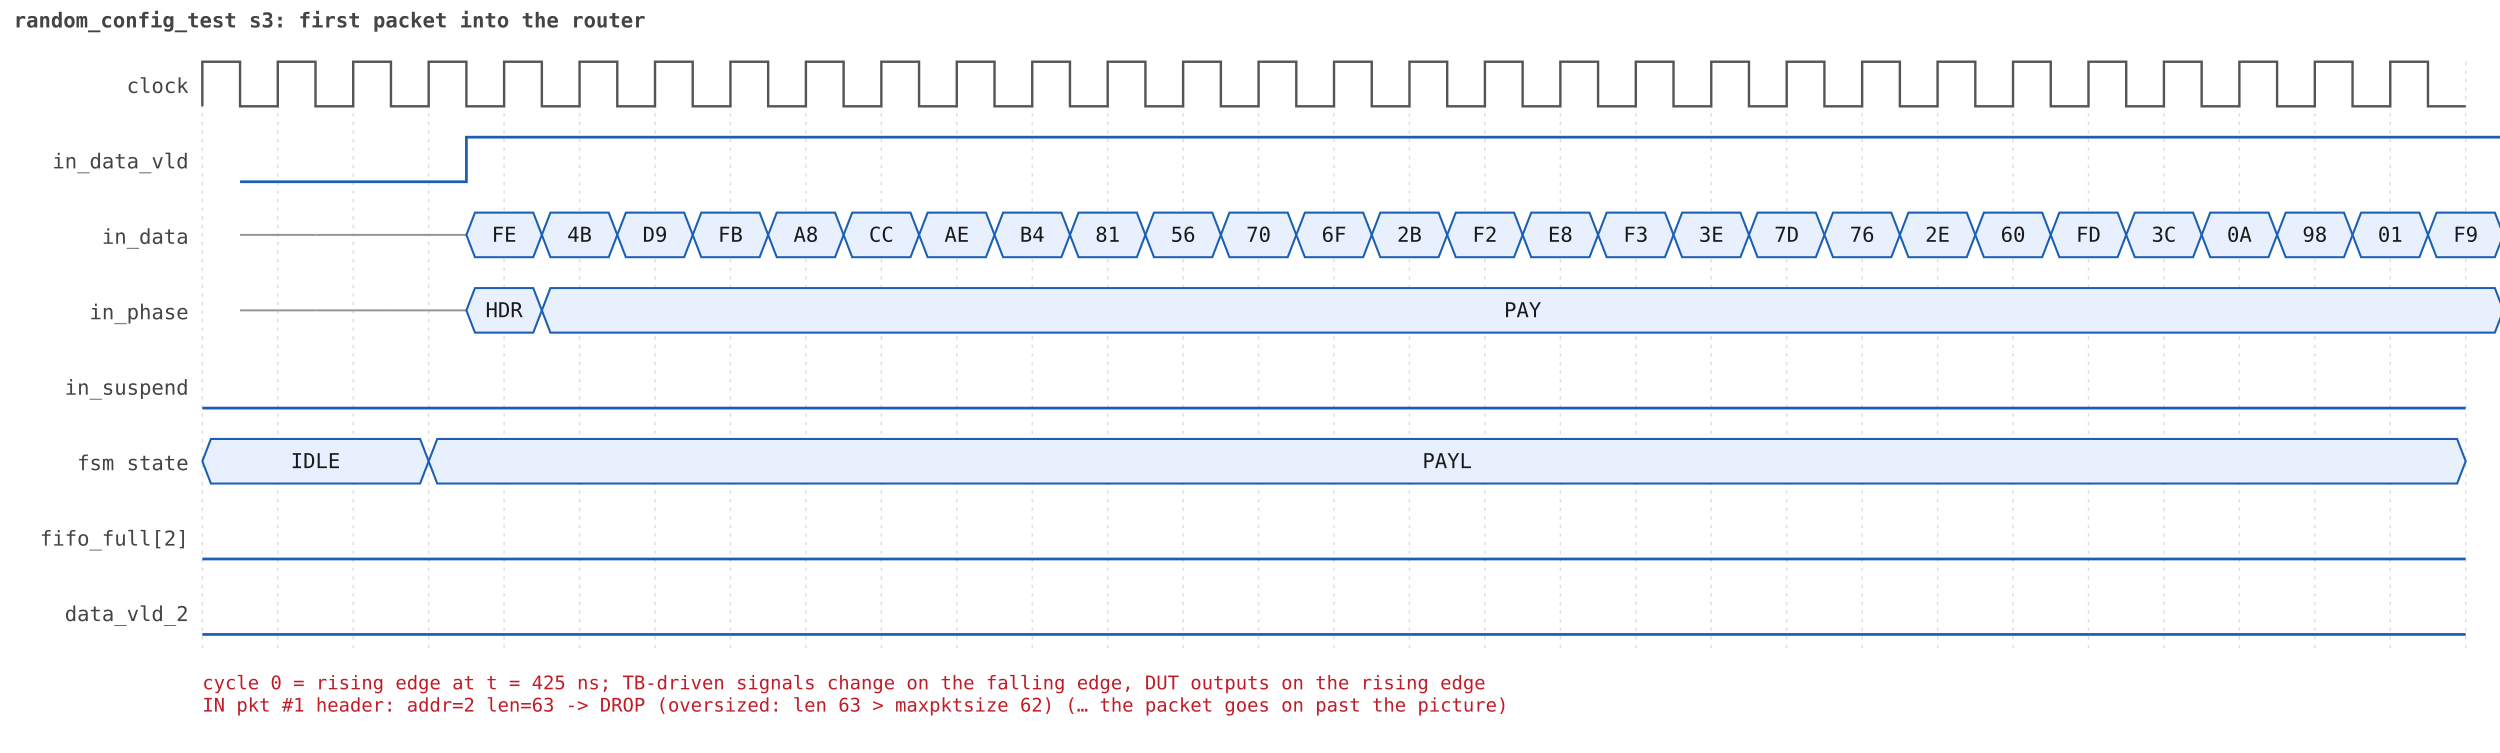
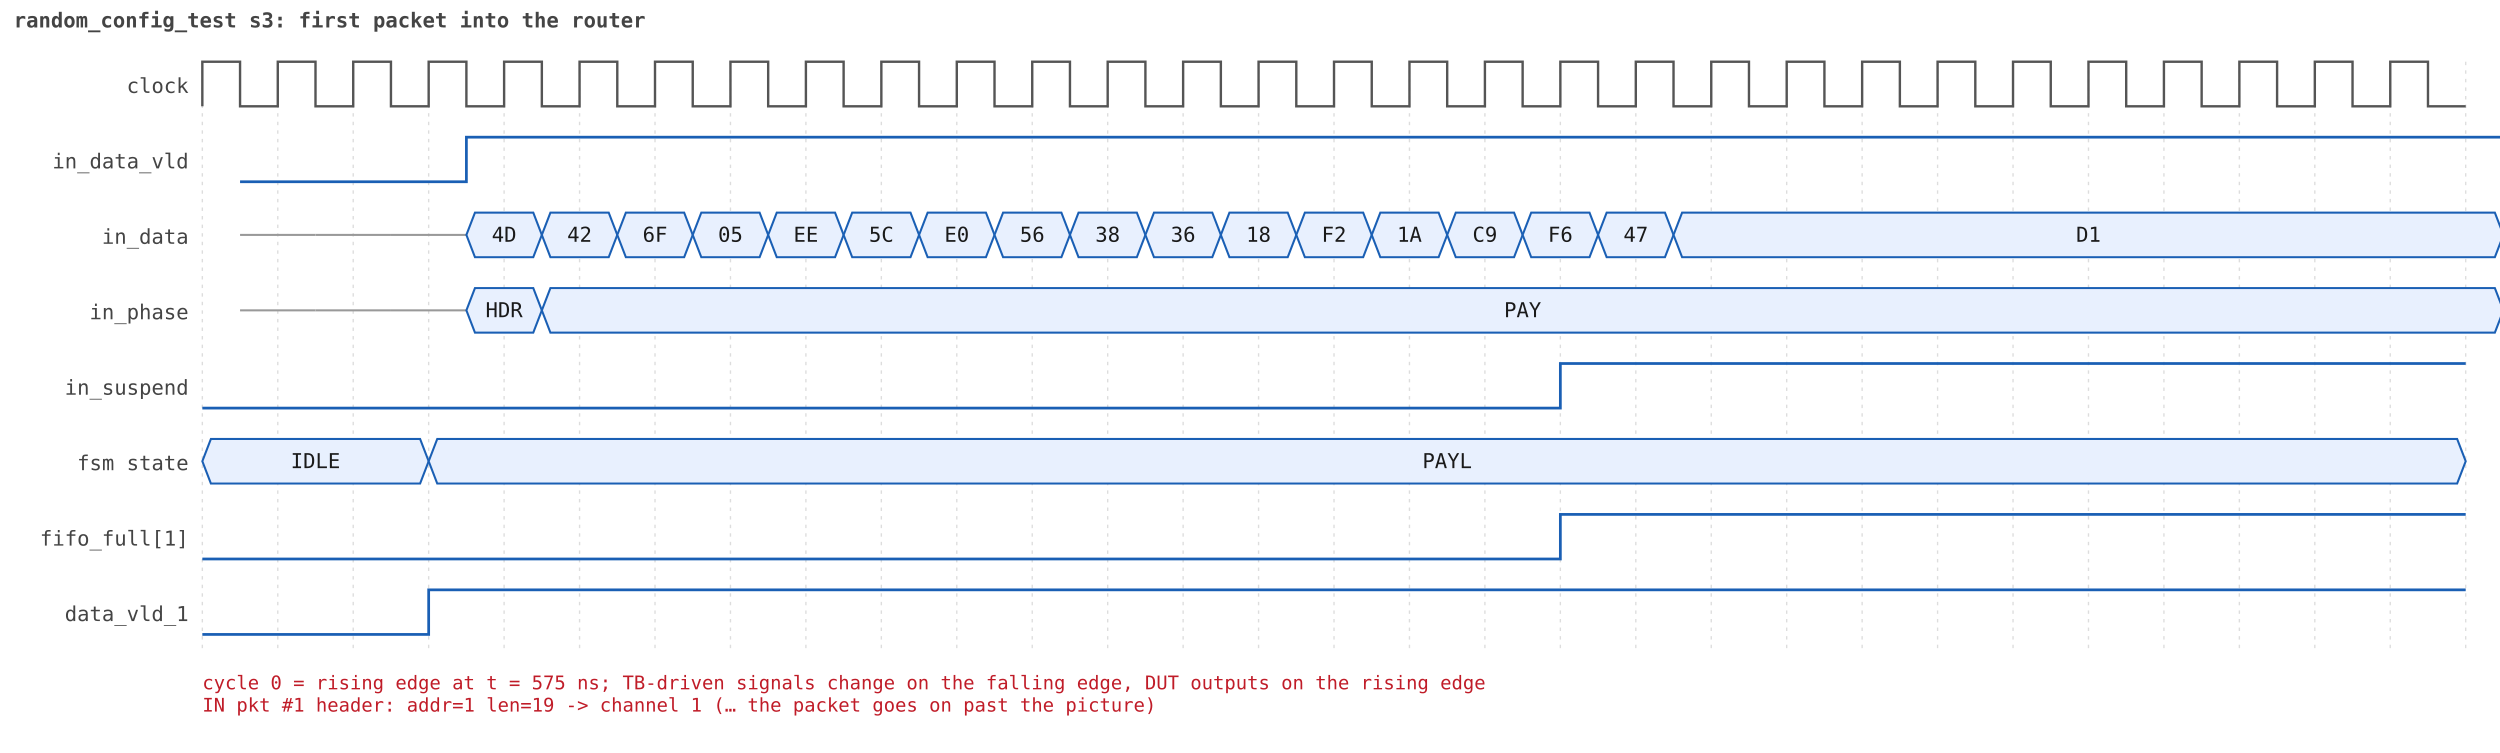
<svg xmlns="http://www.w3.org/2000/svg" width="1458" height="439" viewBox="0 0 1458 439" font-family="monospace" font-size="12">
  <style>.lbl{fill:#444}.sig{fill:none;stroke:#1a5fb4;stroke-width:1.6}.clk{fill:none;stroke:#555;stroke-width:1.4}.bus{fill:#e8f0fe;stroke:#1a5fb4;stroke-width:1.2}.idle{stroke:#999;stroke-width:1.2;stroke-dasharray:0}.z{stroke:#999;stroke-dasharray:3 3}.txt{fill:#1a1a1a;text-anchor:middle}.grid{stroke:#ddd;stroke-width:0.8;stroke-dasharray:2 3}.note{fill:#c01c28;font-size:11px}@media (prefers-color-scheme: dark){.lbl{fill:#ccc}.clk{stroke:#aaa}.txt{fill:#eee}.bus{fill:#1e2a44}.grid{stroke:#444}}</style>
  <text class="lbl" x="8" y="16" font-weight="bold">random_config_test s3: first packet into the router</text>
  <line class="grid" x1="118" y1="36" x2="118" y2="378" />
  <line class="grid" x1="162" y1="36" x2="162" y2="378" />
  <line class="grid" x1="206" y1="36" x2="206" y2="378" />
  <line class="grid" x1="250" y1="36" x2="250" y2="378" />
  <line class="grid" x1="294" y1="36" x2="294" y2="378" />
  <line class="grid" x1="338" y1="36" x2="338" y2="378" />
  <line class="grid" x1="382" y1="36" x2="382" y2="378" />
  <line class="grid" x1="426" y1="36" x2="426" y2="378" />
  <line class="grid" x1="470" y1="36" x2="470" y2="378" />
  <line class="grid" x1="514" y1="36" x2="514" y2="378" />
  <line class="grid" x1="558" y1="36" x2="558" y2="378" />
  <line class="grid" x1="602" y1="36" x2="602" y2="378" />
  <line class="grid" x1="646" y1="36" x2="646" y2="378" />
  <line class="grid" x1="690" y1="36" x2="690" y2="378" />
  <line class="grid" x1="734" y1="36" x2="734" y2="378" />
  <line class="grid" x1="778" y1="36" x2="778" y2="378" />
  <line class="grid" x1="822" y1="36" x2="822" y2="378" />
  <line class="grid" x1="866" y1="36" x2="866" y2="378" />
  <line class="grid" x1="910" y1="36" x2="910" y2="378" />
  <line class="grid" x1="954" y1="36" x2="954" y2="378" />
  <line class="grid" x1="998" y1="36" x2="998" y2="378" />
  <line class="grid" x1="1042" y1="36" x2="1042" y2="378" />
  <line class="grid" x1="1086" y1="36" x2="1086" y2="378" />
  <line class="grid" x1="1130" y1="36" x2="1130" y2="378" />
  <line class="grid" x1="1174" y1="36" x2="1174" y2="378" />
  <line class="grid" x1="1218" y1="36" x2="1218" y2="378" />
  <line class="grid" x1="1262" y1="36" x2="1262" y2="378" />
  <line class="grid" x1="1306" y1="36" x2="1306" y2="378" />
  <line class="grid" x1="1350" y1="36" x2="1350" y2="378" />
  <line class="grid" x1="1394" y1="36" x2="1394" y2="378" />
  <line class="grid" x1="1438" y1="36" x2="1438" y2="378" />
  <text class="lbl" x="110" y="54.2" text-anchor="end">clock</text>
  <path class="clk" d="M118,62 L118,36 L140.0,36 L140.0,62 L162,62 L162,62 L162,36 L184.0,36 L184.0,62 L206,62 L206,62 L206,36 L228.0,36 L228.0,62 L250,62 L250,62 L250,36 L272.0,36 L272.0,62 L294,62 L294,62 L294,36 L316.0,36 L316.0,62 L338,62 L338,62 L338,36 L360.0,36 L360.0,62 L382,62 L382,62 L382,36 L404.0,36 L404.0,62 L426,62 L426,62 L426,36 L448.0,36 L448.0,62 L470,62 L470,62 L470,36 L492.0,36 L492.0,62 L514,62 L514,62 L514,36 L536.0,36 L536.0,62 L558,62 L558,62 L558,36 L580.0,36 L580.0,62 L602,62 L602,62 L602,36 L624.0,36 L624.0,62 L646,62 L646,62 L646,36 L668.0,36 L668.0,62 L690,62 L690,62 L690,36 L712.0,36 L712.0,62 L734,62 L734,62 L734,36 L756.0,36 L756.0,62 L778,62 L778,62 L778,36 L800.0,36 L800.0,62 L822,62 L822,62 L822,36 L844.0,36 L844.0,62 L866,62 L866,62 L866,36 L888.0,36 L888.0,62 L910,62 L910,62 L910,36 L932.0,36 L932.0,62 L954,62 L954,62 L954,36 L976.0,36 L976.0,62 L998,62 L998,62 L998,36 L1020.0,36 L1020.0,62 L1042,62 L1042,62 L1042,36 L1064.0,36 L1064.0,62 L1086,62 L1086,62 L1086,36 L1108.0,36 L1108.0,62 L1130,62 L1130,62 L1130,36 L1152.0,36 L1152.0,62 L1174,62 L1174,62 L1174,36 L1196.0,36 L1196.0,62 L1218,62 L1218,62 L1218,36 L1240.0,36 L1240.0,62 L1262,62 L1262,62 L1262,36 L1284.0,36 L1284.0,62 L1306,62 L1306,62 L1306,36 L1328.0,36 L1328.0,62 L1350,62 L1350,62 L1350,36 L1372.0,36 L1372.0,62 L1394,62 L1394,62 L1394,36 L1416.0,36 L1416.0,62 L1438,62" />
  <text class="lbl" x="110" y="98.2" text-anchor="end">in_data_vld</text>
  <path class="sig" d="M140.0,106 L184.0,106 L184.0,106 L228.0,106 L228.0,106 L272.0,106 L272.0,106 L272.0,80 L316.0,80 L316.0,80 L360.0,80 L360.0,80 L404.0,80 L404.0,80 L448.0,80 L448.0,80 L492.0,80 L492.0,80 L536.0,80 L536.0,80 L580.0,80 L580.0,80 L624.0,80 L624.0,80 L668.0,80 L668.0,80 L712.0,80 L712.0,80 L756.0,80 L756.0,80 L800.0,80 L800.0,80 L844.0,80 L844.0,80 L888.0,80 L888.0,80 L932.0,80 L932.0,80 L976.0,80 L976.0,80 L1020.0,80 L1020.0,80 L1064.0,80 L1064.0,80 L1108.0,80 L1108.0,80 L1152.0,80 L1152.0,80 L1196.0,80 L1196.0,80 L1240.0,80 L1240.0,80 L1284.0,80 L1284.0,80 L1328.0,80 L1328.0,80 L1372.0,80 L1372.0,80 L1416.0,80 L1416.0,80 L1460.0,80" />
  <text class="lbl" x="110" y="142.2" text-anchor="end">in_data</text>
  <line class="idle" x1="140.0" y1="137.0" x2="184.0" y2="137.0" />
  <line class="idle" x1="184.0" y1="137.0" x2="228.0" y2="137.0" />
  <line class="idle" x1="228.0" y1="137.0" x2="272.0" y2="137.0" />
  <path class="bus" d="M272.0,137.0 L277.0,124 L311.0,124 L316.0,137.0 L311.0,150 L277.0,150 Z" />
-   <text class="txt" x="294.0" y="141.0">FE</text>
+   <text class="txt" x="294.0" y="141.0">4D</text>
  <path class="bus" d="M316.0,137.0 L321.0,124 L355.0,124 L360.0,137.0 L355.0,150 L321.0,150 Z" />
-   <text class="txt" x="338.0" y="141.0">4B</text>
+   <text class="txt" x="338.0" y="141.0">42</text>
  <path class="bus" d="M360.0,137.0 L365.0,124 L399.0,124 L404.0,137.0 L399.0,150 L365.0,150 Z" />
-   <text class="txt" x="382.0" y="141.0">D9</text>
+   <text class="txt" x="382.0" y="141.0">6F</text>
  <path class="bus" d="M404.0,137.0 L409.0,124 L443.0,124 L448.0,137.0 L443.0,150 L409.0,150 Z" />
-   <text class="txt" x="426.0" y="141.0">FB</text>
+   <text class="txt" x="426.0" y="141.0">05</text>
  <path class="bus" d="M448.0,137.0 L453.0,124 L487.0,124 L492.0,137.0 L487.0,150 L453.0,150 Z" />
-   <text class="txt" x="470.0" y="141.0">A8</text>
+   <text class="txt" x="470.0" y="141.0">EE</text>
  <path class="bus" d="M492.0,137.0 L497.0,124 L531.0,124 L536.0,137.0 L531.0,150 L497.0,150 Z" />
-   <text class="txt" x="514.0" y="141.0">CC</text>
+   <text class="txt" x="514.0" y="141.0">5C</text>
  <path class="bus" d="M536.0,137.0 L541.0,124 L575.0,124 L580.0,137.0 L575.0,150 L541.0,150 Z" />
-   <text class="txt" x="558.0" y="141.0">AE</text>
+   <text class="txt" x="558.0" y="141.0">E0</text>
  <path class="bus" d="M580.0,137.0 L585.0,124 L619.0,124 L624.0,137.0 L619.0,150 L585.0,150 Z" />
-   <text class="txt" x="602.0" y="141.0">B4</text>
+   <text class="txt" x="602.0" y="141.0">56</text>
  <path class="bus" d="M624.0,137.0 L629.0,124 L663.0,124 L668.0,137.0 L663.0,150 L629.0,150 Z" />
-   <text class="txt" x="646.0" y="141.0">81</text>
+   <text class="txt" x="646.0" y="141.0">38</text>
  <path class="bus" d="M668.0,137.0 L673.0,124 L707.0,124 L712.0,137.0 L707.0,150 L673.0,150 Z" />
-   <text class="txt" x="690.0" y="141.0">56</text>
+   <text class="txt" x="690.0" y="141.0">36</text>
  <path class="bus" d="M712.0,137.0 L717.0,124 L751.0,124 L756.0,137.0 L751.0,150 L717.0,150 Z" />
-   <text class="txt" x="734.0" y="141.0">70</text>
+   <text class="txt" x="734.0" y="141.0">18</text>
  <path class="bus" d="M756.0,137.0 L761.0,124 L795.0,124 L800.0,137.0 L795.0,150 L761.0,150 Z" />
-   <text class="txt" x="778.0" y="141.0">6F</text>
+   <text class="txt" x="778.0" y="141.0">F2</text>
  <path class="bus" d="M800.0,137.0 L805.0,124 L839.0,124 L844.0,137.0 L839.0,150 L805.0,150 Z" />
-   <text class="txt" x="822.0" y="141.0">2B</text>
+   <text class="txt" x="822.0" y="141.0">1A</text>
  <path class="bus" d="M844.0,137.0 L849.0,124 L883.0,124 L888.0,137.0 L883.0,150 L849.0,150 Z" />
-   <text class="txt" x="866.0" y="141.0">F2</text>
+   <text class="txt" x="866.0" y="141.0">C9</text>
  <path class="bus" d="M888.0,137.0 L893.0,124 L927.0,124 L932.0,137.0 L927.0,150 L893.0,150 Z" />
-   <text class="txt" x="910.0" y="141.0">E8</text>
+   <text class="txt" x="910.0" y="141.0">F6</text>
  <path class="bus" d="M932.0,137.0 L937.0,124 L971.0,124 L976.0,137.0 L971.0,150 L937.0,150 Z" />
-   <text class="txt" x="954.0" y="141.0">F3</text>
-   <path class="bus" d="M976.0,137.0 L981.0,124 L1015.0,124 L1020.0,137.0 L1015.0,150 L981.0,150 Z" />
-   <text class="txt" x="998.0" y="141.0">3E</text>
-   <path class="bus" d="M1020.0,137.0 L1025.0,124 L1059.0,124 L1064.0,137.0 L1059.0,150 L1025.0,150 Z" />
-   <text class="txt" x="1042.0" y="141.0">7D</text>
-   <path class="bus" d="M1064.0,137.0 L1069.0,124 L1103.0,124 L1108.0,137.0 L1103.0,150 L1069.0,150 Z" />
-   <text class="txt" x="1086.0" y="141.0">76</text>
-   <path class="bus" d="M1108.0,137.0 L1113.0,124 L1147.0,124 L1152.0,137.0 L1147.0,150 L1113.0,150 Z" />
-   <text class="txt" x="1130.0" y="141.0">2E</text>
-   <path class="bus" d="M1152.0,137.0 L1157.0,124 L1191.0,124 L1196.0,137.0 L1191.0,150 L1157.0,150 Z" />
-   <text class="txt" x="1174.0" y="141.0">60</text>
-   <path class="bus" d="M1196.0,137.0 L1201.0,124 L1235.0,124 L1240.0,137.0 L1235.0,150 L1201.0,150 Z" />
-   <text class="txt" x="1218.0" y="141.0">FD</text>
-   <path class="bus" d="M1240.0,137.0 L1245.0,124 L1279.0,124 L1284.0,137.0 L1279.0,150 L1245.0,150 Z" />
-   <text class="txt" x="1262.0" y="141.0">3C</text>
-   <path class="bus" d="M1284.0,137.0 L1289.0,124 L1323.0,124 L1328.0,137.0 L1323.0,150 L1289.0,150 Z" />
-   <text class="txt" x="1306.0" y="141.0">0A</text>
-   <path class="bus" d="M1328.0,137.0 L1333.0,124 L1367.0,124 L1372.0,137.0 L1367.0,150 L1333.0,150 Z" />
-   <text class="txt" x="1350.0" y="141.0">98</text>
-   <path class="bus" d="M1372.0,137.0 L1377.0,124 L1411.0,124 L1416.0,137.0 L1411.0,150 L1377.0,150 Z" />
-   <text class="txt" x="1394.0" y="141.0">01</text>
-   <path class="bus" d="M1416.0,137.0 L1421.0,124 L1455.0,124 L1460.0,137.0 L1455.0,150 L1421.0,150 Z" />
-   <text class="txt" x="1438.0" y="141.0">F9</text>
+   <text class="txt" x="954.0" y="141.0">47</text>
+   <path class="bus" d="M976.0,137.0 L981.0,124 L1455.0,124 L1460.0,137.0 L1455.0,150 L981.0,150 Z" />
+   <text class="txt" x="1218.0" y="141.0">D1</text>
  <text class="lbl" x="110" y="186.2" text-anchor="end">in_phase</text>
  <line class="idle" x1="140.0" y1="181.0" x2="184.0" y2="181.0" />
  <line class="idle" x1="184.0" y1="181.0" x2="228.0" y2="181.0" />
  <line class="idle" x1="228.0" y1="181.0" x2="272.0" y2="181.0" />
  <path class="bus" d="M272.0,181.0 L277.0,168 L311.0,168 L316.0,181.0 L311.0,194 L277.0,194 Z" />
  <text class="txt" x="294.0" y="185.0">HDR</text>
  <path class="bus" d="M316.0,181.0 L321.0,168 L1455.0,168 L1460.0,181.0 L1455.0,194 L321.0,194 Z" />
  <text class="txt" x="888.0" y="185.0">PAY</text>
  <text class="lbl" x="110" y="230.2" text-anchor="end">in_suspend</text>
-   <path class="sig" d="M118,238 L162,238 L162,238 L206,238 L206,238 L250,238 L250,238 L294,238 L294,238 L338,238 L338,238 L382,238 L382,238 L426,238 L426,238 L470,238 L470,238 L514,238 L514,238 L558,238 L558,238 L602,238 L602,238 L646,238 L646,238 L690,238 L690,238 L734,238 L734,238 L778,238 L778,238 L822,238 L822,238 L866,238 L866,238 L910,238 L910,238 L954,238 L954,238 L998,238 L998,238 L1042,238 L1042,238 L1086,238 L1086,238 L1130,238 L1130,238 L1174,238 L1174,238 L1218,238 L1218,238 L1262,238 L1262,238 L1306,238 L1306,238 L1350,238 L1350,238 L1394,238 L1394,238 L1438,238" />
+   <path class="sig" d="M118,238 L162,238 L162,238 L206,238 L206,238 L250,238 L250,238 L294,238 L294,238 L338,238 L338,238 L382,238 L382,238 L426,238 L426,238 L470,238 L470,238 L514,238 L514,238 L558,238 L558,238 L602,238 L602,238 L646,238 L646,238 L690,238 L690,238 L734,238 L734,238 L778,238 L778,238 L822,238 L822,238 L866,238 L866,238 L910,238 L910,238 L910,212 L954,212 L954,212 L998,212 L998,212 L1042,212 L1042,212 L1086,212 L1086,212 L1130,212 L1130,212 L1174,212 L1174,212 L1218,212 L1218,212 L1262,212 L1262,212 L1306,212 L1306,212 L1350,212 L1350,212 L1394,212 L1394,212 L1438,212" />
  <text class="lbl" x="110" y="274.2" text-anchor="end">fsm state</text>
  <path class="bus" d="M118,269.0 L123,256 L245,256 L250,269.0 L245,282 L123,282 Z" />
  <text class="txt" x="184.0" y="273.0">IDLE</text>
  <path class="bus" d="M250,269.0 L255,256 L1433,256 L1438,269.0 L1433,282 L255,282 Z" />
  <text class="txt" x="844.0" y="273.0">PAYL</text>
-   <text class="lbl" x="110" y="318.2" text-anchor="end">fifo_full[2]</text>
-   <path class="sig" d="M118,326 L162,326 L162,326 L206,326 L206,326 L250,326 L250,326 L294,326 L294,326 L338,326 L338,326 L382,326 L382,326 L426,326 L426,326 L470,326 L470,326 L514,326 L514,326 L558,326 L558,326 L602,326 L602,326 L646,326 L646,326 L690,326 L690,326 L734,326 L734,326 L778,326 L778,326 L822,326 L822,326 L866,326 L866,326 L910,326 L910,326 L954,326 L954,326 L998,326 L998,326 L1042,326 L1042,326 L1086,326 L1086,326 L1130,326 L1130,326 L1174,326 L1174,326 L1218,326 L1218,326 L1262,326 L1262,326 L1306,326 L1306,326 L1350,326 L1350,326 L1394,326 L1394,326 L1438,326" />
-   <text class="lbl" x="110" y="362.2" text-anchor="end">data_vld_2</text>
-   <path class="sig" d="M118,370 L162,370 L162,370 L206,370 L206,370 L250,370 L250,370 L294,370 L294,370 L338,370 L338,370 L382,370 L382,370 L426,370 L426,370 L470,370 L470,370 L514,370 L514,370 L558,370 L558,370 L602,370 L602,370 L646,370 L646,370 L690,370 L690,370 L734,370 L734,370 L778,370 L778,370 L822,370 L822,370 L866,370 L866,370 L910,370 L910,370 L954,370 L954,370 L998,370 L998,370 L1042,370 L1042,370 L1086,370 L1086,370 L1130,370 L1130,370 L1174,370 L1174,370 L1218,370 L1218,370 L1262,370 L1262,370 L1306,370 L1306,370 L1350,370 L1350,370 L1394,370 L1394,370 L1438,370" />
-   <text class="note" x="118" y="402">cycle 0 = rising edge at t = 425 ns; TB-driven signals change on the falling edge, DUT outputs on the rising edge</text>
-   <text class="note" x="118" y="415">IN  pkt #1 header: addr=2 len=63 -&gt; DROP (oversized: len 63 &gt; maxpktsize 62)   (… the packet goes on past the picture)</text>
+   <text class="lbl" x="110" y="318.2" text-anchor="end">fifo_full[1]</text>
+   <path class="sig" d="M118,326 L162,326 L162,326 L206,326 L206,326 L250,326 L250,326 L294,326 L294,326 L338,326 L338,326 L382,326 L382,326 L426,326 L426,326 L470,326 L470,326 L514,326 L514,326 L558,326 L558,326 L602,326 L602,326 L646,326 L646,326 L690,326 L690,326 L734,326 L734,326 L778,326 L778,326 L822,326 L822,326 L866,326 L866,326 L910,326 L910,326 L910,300 L954,300 L954,300 L998,300 L998,300 L1042,300 L1042,300 L1086,300 L1086,300 L1130,300 L1130,300 L1174,300 L1174,300 L1218,300 L1218,300 L1262,300 L1262,300 L1306,300 L1306,300 L1350,300 L1350,300 L1394,300 L1394,300 L1438,300" />
+   <text class="lbl" x="110" y="362.2" text-anchor="end">data_vld_1</text>
+   <path class="sig" d="M118,370 L162,370 L162,370 L206,370 L206,370 L250,370 L250,370 L250,344 L294,344 L294,344 L338,344 L338,344 L382,344 L382,344 L426,344 L426,344 L470,344 L470,344 L514,344 L514,344 L558,344 L558,344 L602,344 L602,344 L646,344 L646,344 L690,344 L690,344 L734,344 L734,344 L778,344 L778,344 L822,344 L822,344 L866,344 L866,344 L910,344 L910,344 L954,344 L954,344 L998,344 L998,344 L1042,344 L1042,344 L1086,344 L1086,344 L1130,344 L1130,344 L1174,344 L1174,344 L1218,344 L1218,344 L1262,344 L1262,344 L1306,344 L1306,344 L1350,344 L1350,344 L1394,344 L1394,344 L1438,344" />
+   <text class="note" x="118" y="402">cycle 0 = rising edge at t = 575 ns; TB-driven signals change on the falling edge, DUT outputs on the rising edge</text>
+   <text class="note" x="118" y="415">IN  pkt #1 header: addr=1 len=19 -&gt; channel 1   (… the packet goes on past the picture)</text>
</svg>
